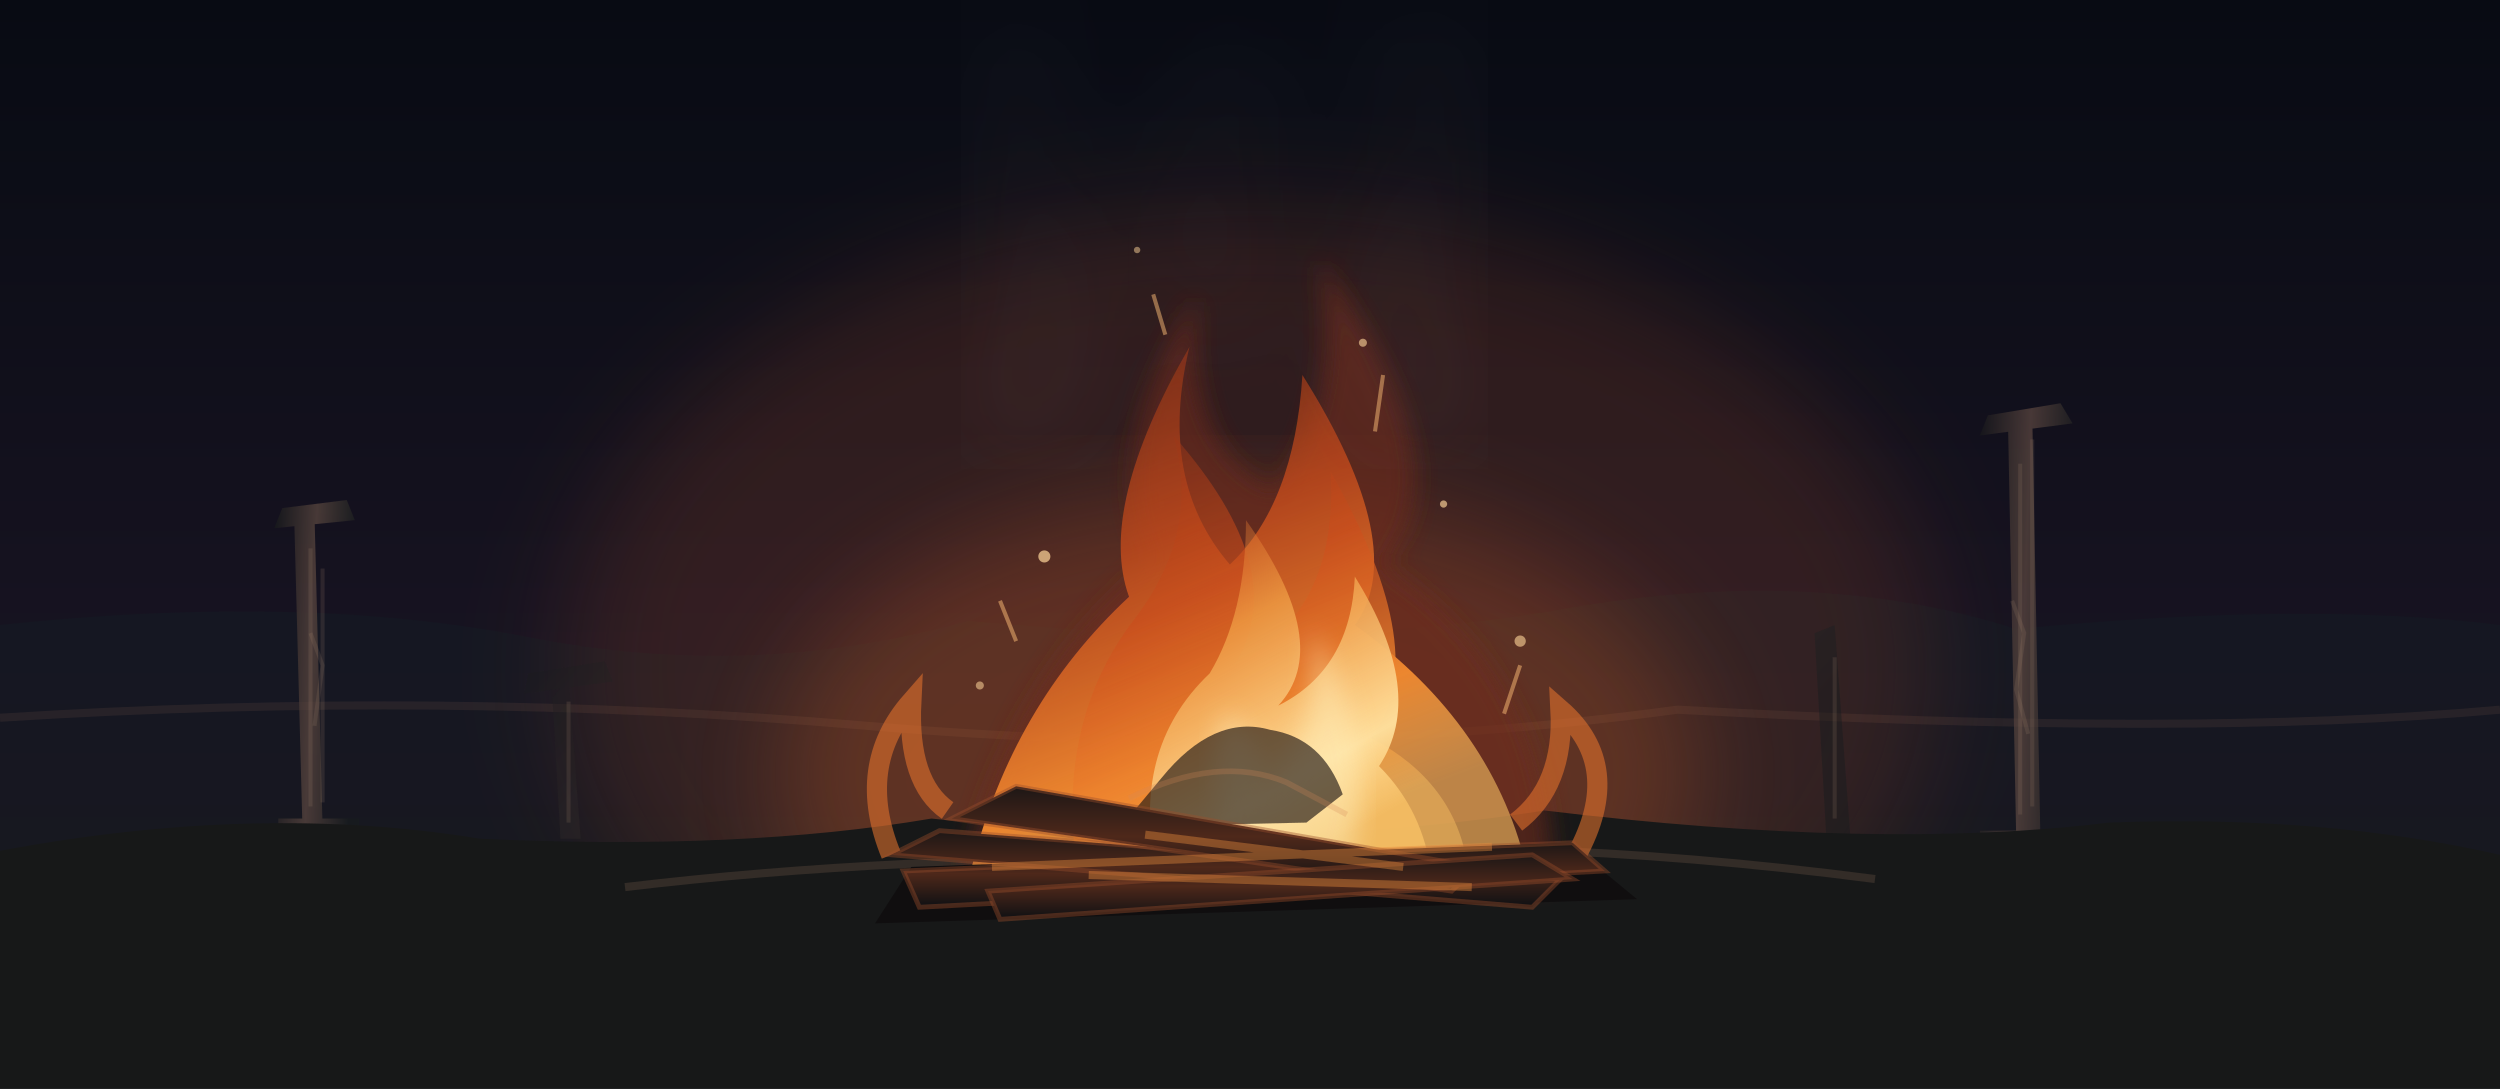
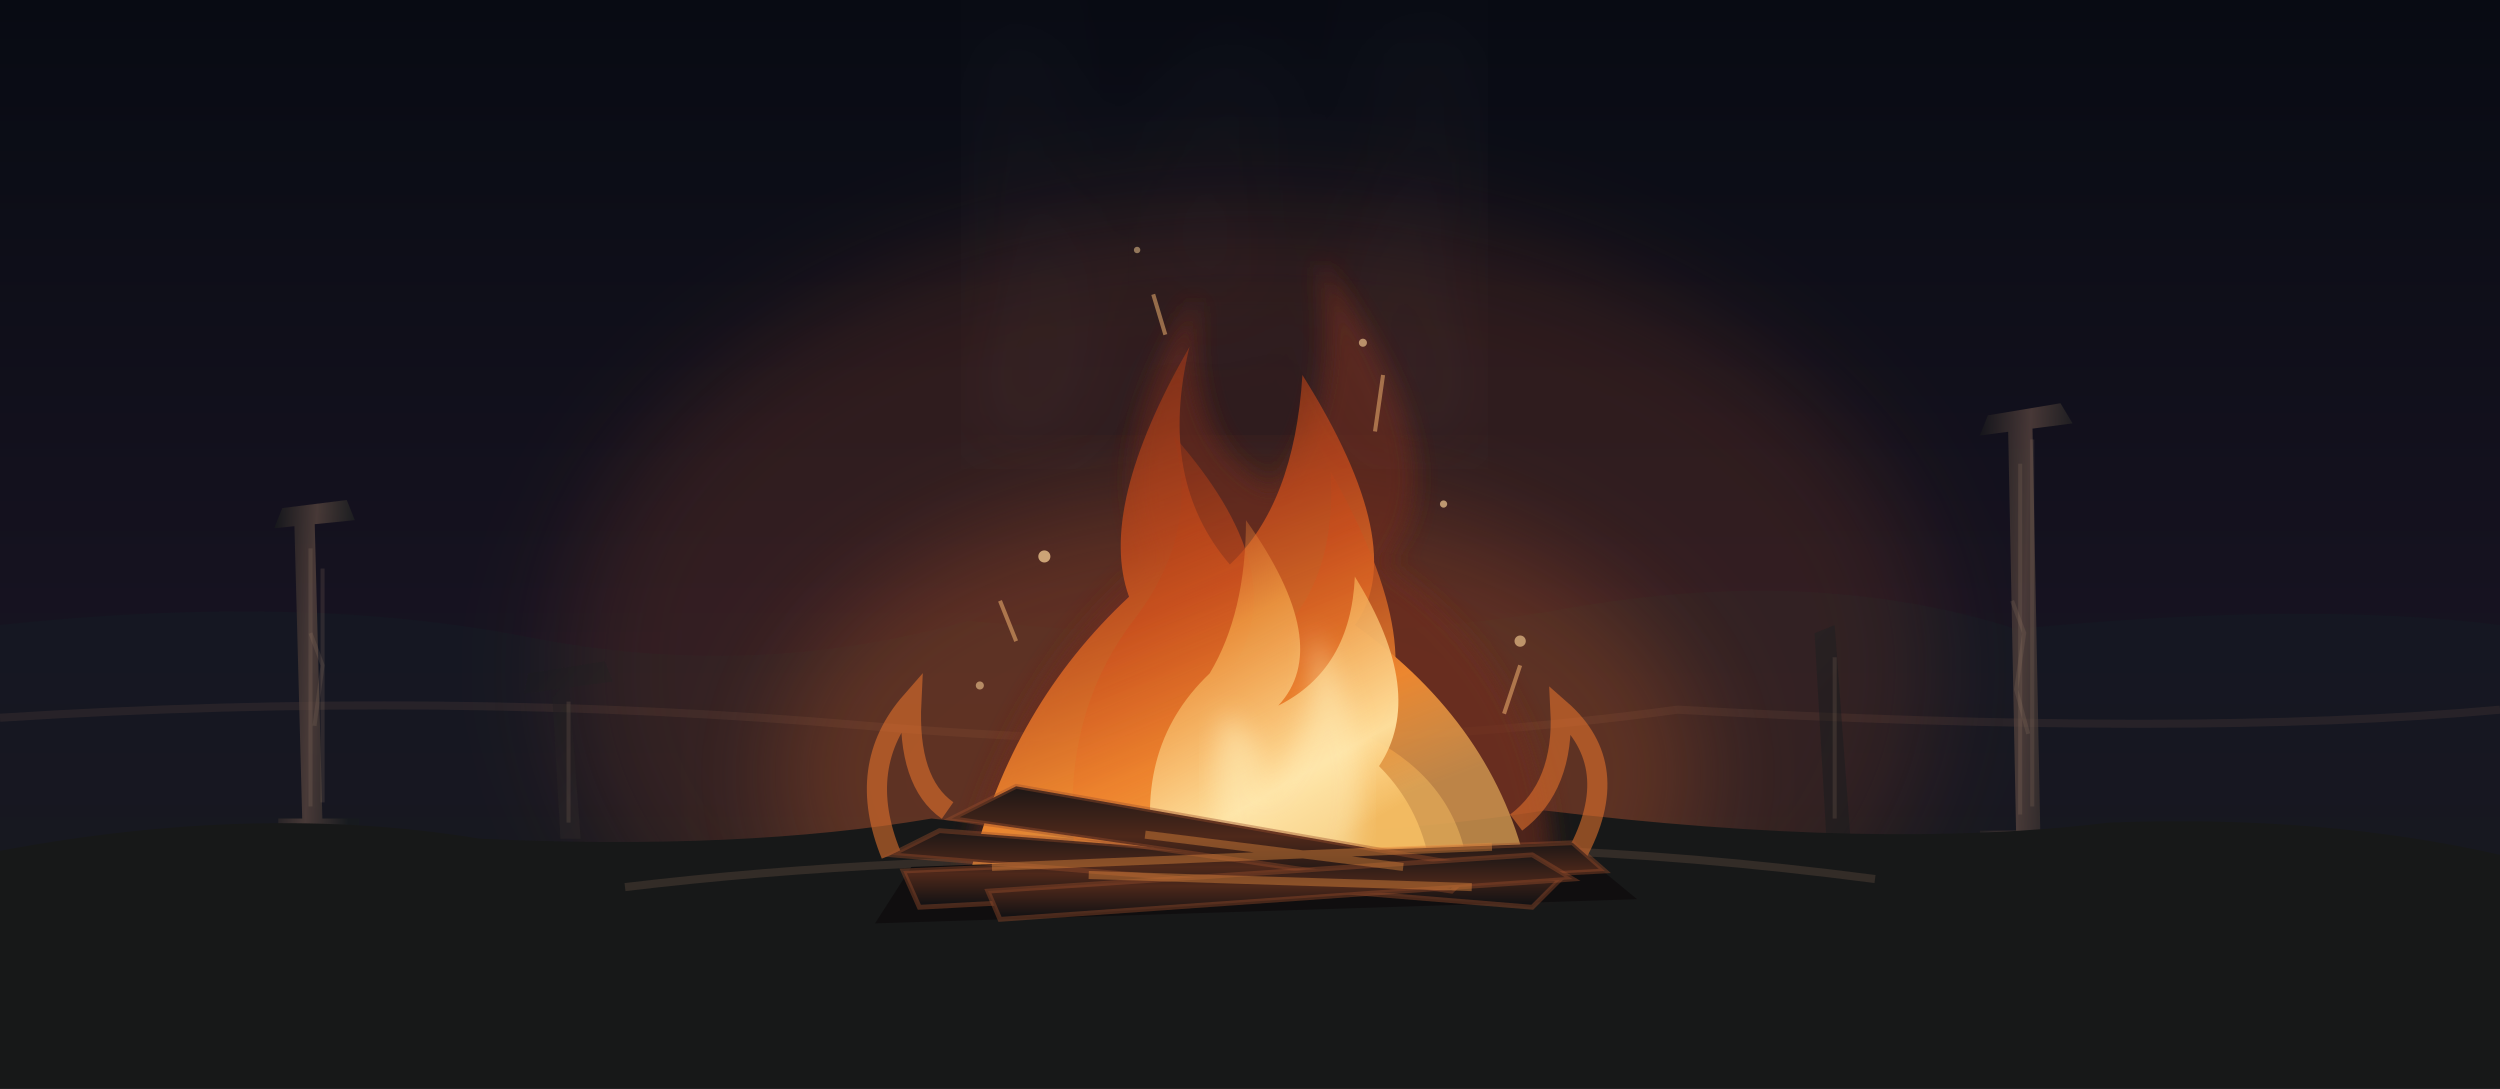
<svg xmlns="http://www.w3.org/2000/svg" viewBox="0 0 620 270" role="img" aria-labelledby="title desc">
  <defs>
    <linearGradient id="night" x2="0" y2="1">
      <stop stop-color="#080b13" />
      <stop offset=".6" stop-color="#171321" />
      <stop offset="1" stop-color="#221714" />
    </linearGradient>
    <linearGradient id="smoke" x2=".1" y2="1">
      <stop stop-color="#79727b" stop-opacity=".04" />
      <stop offset="1" stop-color="#8a6a5e" stop-opacity=".24" />
    </linearGradient>
    <linearGradient id="stone" x2="1" y2=".15">
      <stop stop-color="#15171a" />
      <stop offset=".5" stop-color="#5b4740" />
      <stop offset="1" stop-color="#171c1d" />
    </linearGradient>
    <linearGradient id="log" x2="0" y2="1">
      <stop stop-color="#1d1716" />
      <stop offset=".48" stop-color="#4e281a" />
      <stop offset="1" stop-color="#0e1013" />
    </linearGradient>
    <linearGradient id="flame" x2=".4" y2="1">
      <stop stop-color="#8f3015" stop-opacity=".48" />
      <stop offset=".43" stop-color="#ca4d1c" stop-opacity=".76" />
      <stop offset=".8" stop-color="#f48c30" stop-opacity=".94" />
      <stop offset="1" stop-color="#ecb35d" stop-opacity=".65" />
    </linearGradient>
    <linearGradient id="inner" x2=".45" y2="1">
      <stop stop-color="#d45c24" stop-opacity=".14" />
      <stop offset=".36" stop-color="#f1a046" stop-opacity=".75" />
      <stop offset=".8" stop-color="#ffe2a0" stop-opacity=".94" />
      <stop offset="1" stop-color="#fdc567" stop-opacity=".72" />
    </linearGradient>
    <filter id="blur">
      <feGaussianBlur stdDeviation="13" />
    </filter>
    <filter id="soft">
      <feGaussianBlur stdDeviation="3" />
    </filter>
  </defs>
  <path fill="url(#night)" d="M0 0h620v270H0z" />
  <path d="M0 155q75-8 131 3t109-4q86 8 148-3t112 5q72-7 120-1v115H0z" fill="#141923" opacity=".63" />
  <path d="M0 178q110-7 215 2t201-4q127 7 204 0" fill="none" stroke="#ae785d" stroke-opacity=".12" stroke-width="2" />
  <ellipse cx="310" cy="166" rx="170" ry="114" fill="#a64c28" opacity=".2" filter="url(#blur)" />
  <ellipse cx="307" cy="192" rx="115" ry="70" fill="#e96b27" opacity=".24" filter="url(#blur)" />
  <g fill="url(#stone)" opacity=".73">
    <path d="M75 205 73 130l5-2 2 77zm-5-79 16-2 2 5-20 2zM69 203h20v5H69z" />
    <path d="M500 207 498 106l6-3 2 104zm-7-104 18-3 3 5-23 3zm-2 103h25v5h-25z" />
    <path d="M139 208 137 173l4-5 3 40zm-8-41 19-3 2 5-22 3zM453 209l-3-52 5-2 4 54z" opacity=".62" />
  </g>
  <g fill="none" stroke="#ab8e76" stroke-opacity=".16" stroke-width="1">
    <path d="M77 136v64m3-59v58m421-84v87m3-93v91m-363-26v30m314-41v40" />
    <path d="M499 149l3 8-2 14 3 11m-426-25 3 8-2 15" />
  </g>
  <path d="M0 211q64-12 119-3 65 3 112-5 82 9 152-2 83 10 140 3 53-2 97 8v58H0z" fill="#171818" />
  <path d="M155 220q67-8 145-7 73-7 165 5" fill="none" stroke="#97745c" stroke-opacity=".22" stroke-width="2" />
  <path d="M239 217q12-50 47-78-14-25 11-66-4 38 19 48 17-20 11-57 38 52 16 76 42 27 42 79z" fill="#6e291a" opacity=".63" filter="url(#soft)" />
  <path d="M241 215q10-40 39-67-8-22 15-62-8 33 10 54 16-15 18-47 27 43 13 62 35 25 43 62z" fill="url(#flame)" />
  <path d="M267 215q-5-36 14-61 17-22 10-46 30 34 15 57 26-13 24-48 26 46 10 66 21 11 24 32z" fill="url(#flame)" opacity=".9" />
  <path d="M287 217q-7-31 13-50 9-15 9-38 22 31 8 46 18-9 19-32 18 29 6 47 11 11 13 27z" fill="url(#inner)" />
  <path d="M307 215q-10-20-3-38 13 9 8 21 17-17 13-42 19 31 9 59z" fill="#fff0bd" opacity=".48" filter="url(#soft)" />
  <path d="M221 212q-9-22 5-38-1 20 9 27m156 11q12-22-4-36 1 19-11 28" fill="none" stroke="#e9742d" stroke-width="5" stroke-opacity=".56" />
-   <path d="M288 193q13-16 27-12 13 2 18 16l-9 7-46 1z" fill="#211714" opacity=".65" />
-   <path d="M280 198q22-11 39-4l15 8" fill="none" stroke="#d48b59" stroke-opacity=".25" stroke-width="1.4" />
  <path d="M226 215 389 209l17 14-189 6z" fill="#100e0f" />
  <g fill="url(#log)" stroke="#9c4f2b" stroke-opacity=".4" stroke-width="1.2">
    <path d="m224 216 166-7 8 7-170 9z" />
    <path d="m233 206 154 12-7 7-159-13z" />
    <path d="m252 195 114 20-6 6-124-18z" />
    <path d="m245 221 135-9 10 6-142 10z" />
  </g>
  <path d="m246 215 124-5m-100 7 95 3m-81-13 64 8" stroke="#e58b3d" stroke-opacity=".42" stroke-width="2" />
  <g fill="#ffd59a">
    <circle cx="259" cy="138" r="1.5" opacity=".7" />
    <circle cx="338" cy="85" r="1" opacity=".62" />
    <circle cx="377" cy="159" r="1.4" opacity=".6" />
    <circle cx="282" cy="62" r=".8" opacity=".5" />
    <circle cx="358" cy="125" r=".9" opacity=".65" />
    <circle cx="243" cy="170" r="1" opacity=".55" />
  </g>
  <g stroke="#f8b974" stroke-opacity=".52" stroke-width="1">
    <path d="m252 159-4-10m93-42 2-14m30 84 4-12m-88-82-3-10" />
  </g>
  <path d="M250 105q18-26 4-65-10-26 1-47m103 112q-21-30-3-62 6-24-7-48m-46 77q-10-28 5-49" fill="none" stroke="url(#smoke)" stroke-width="19" stroke-linecap="round" opacity=".5" filter="url(#blur)" />
</svg>
